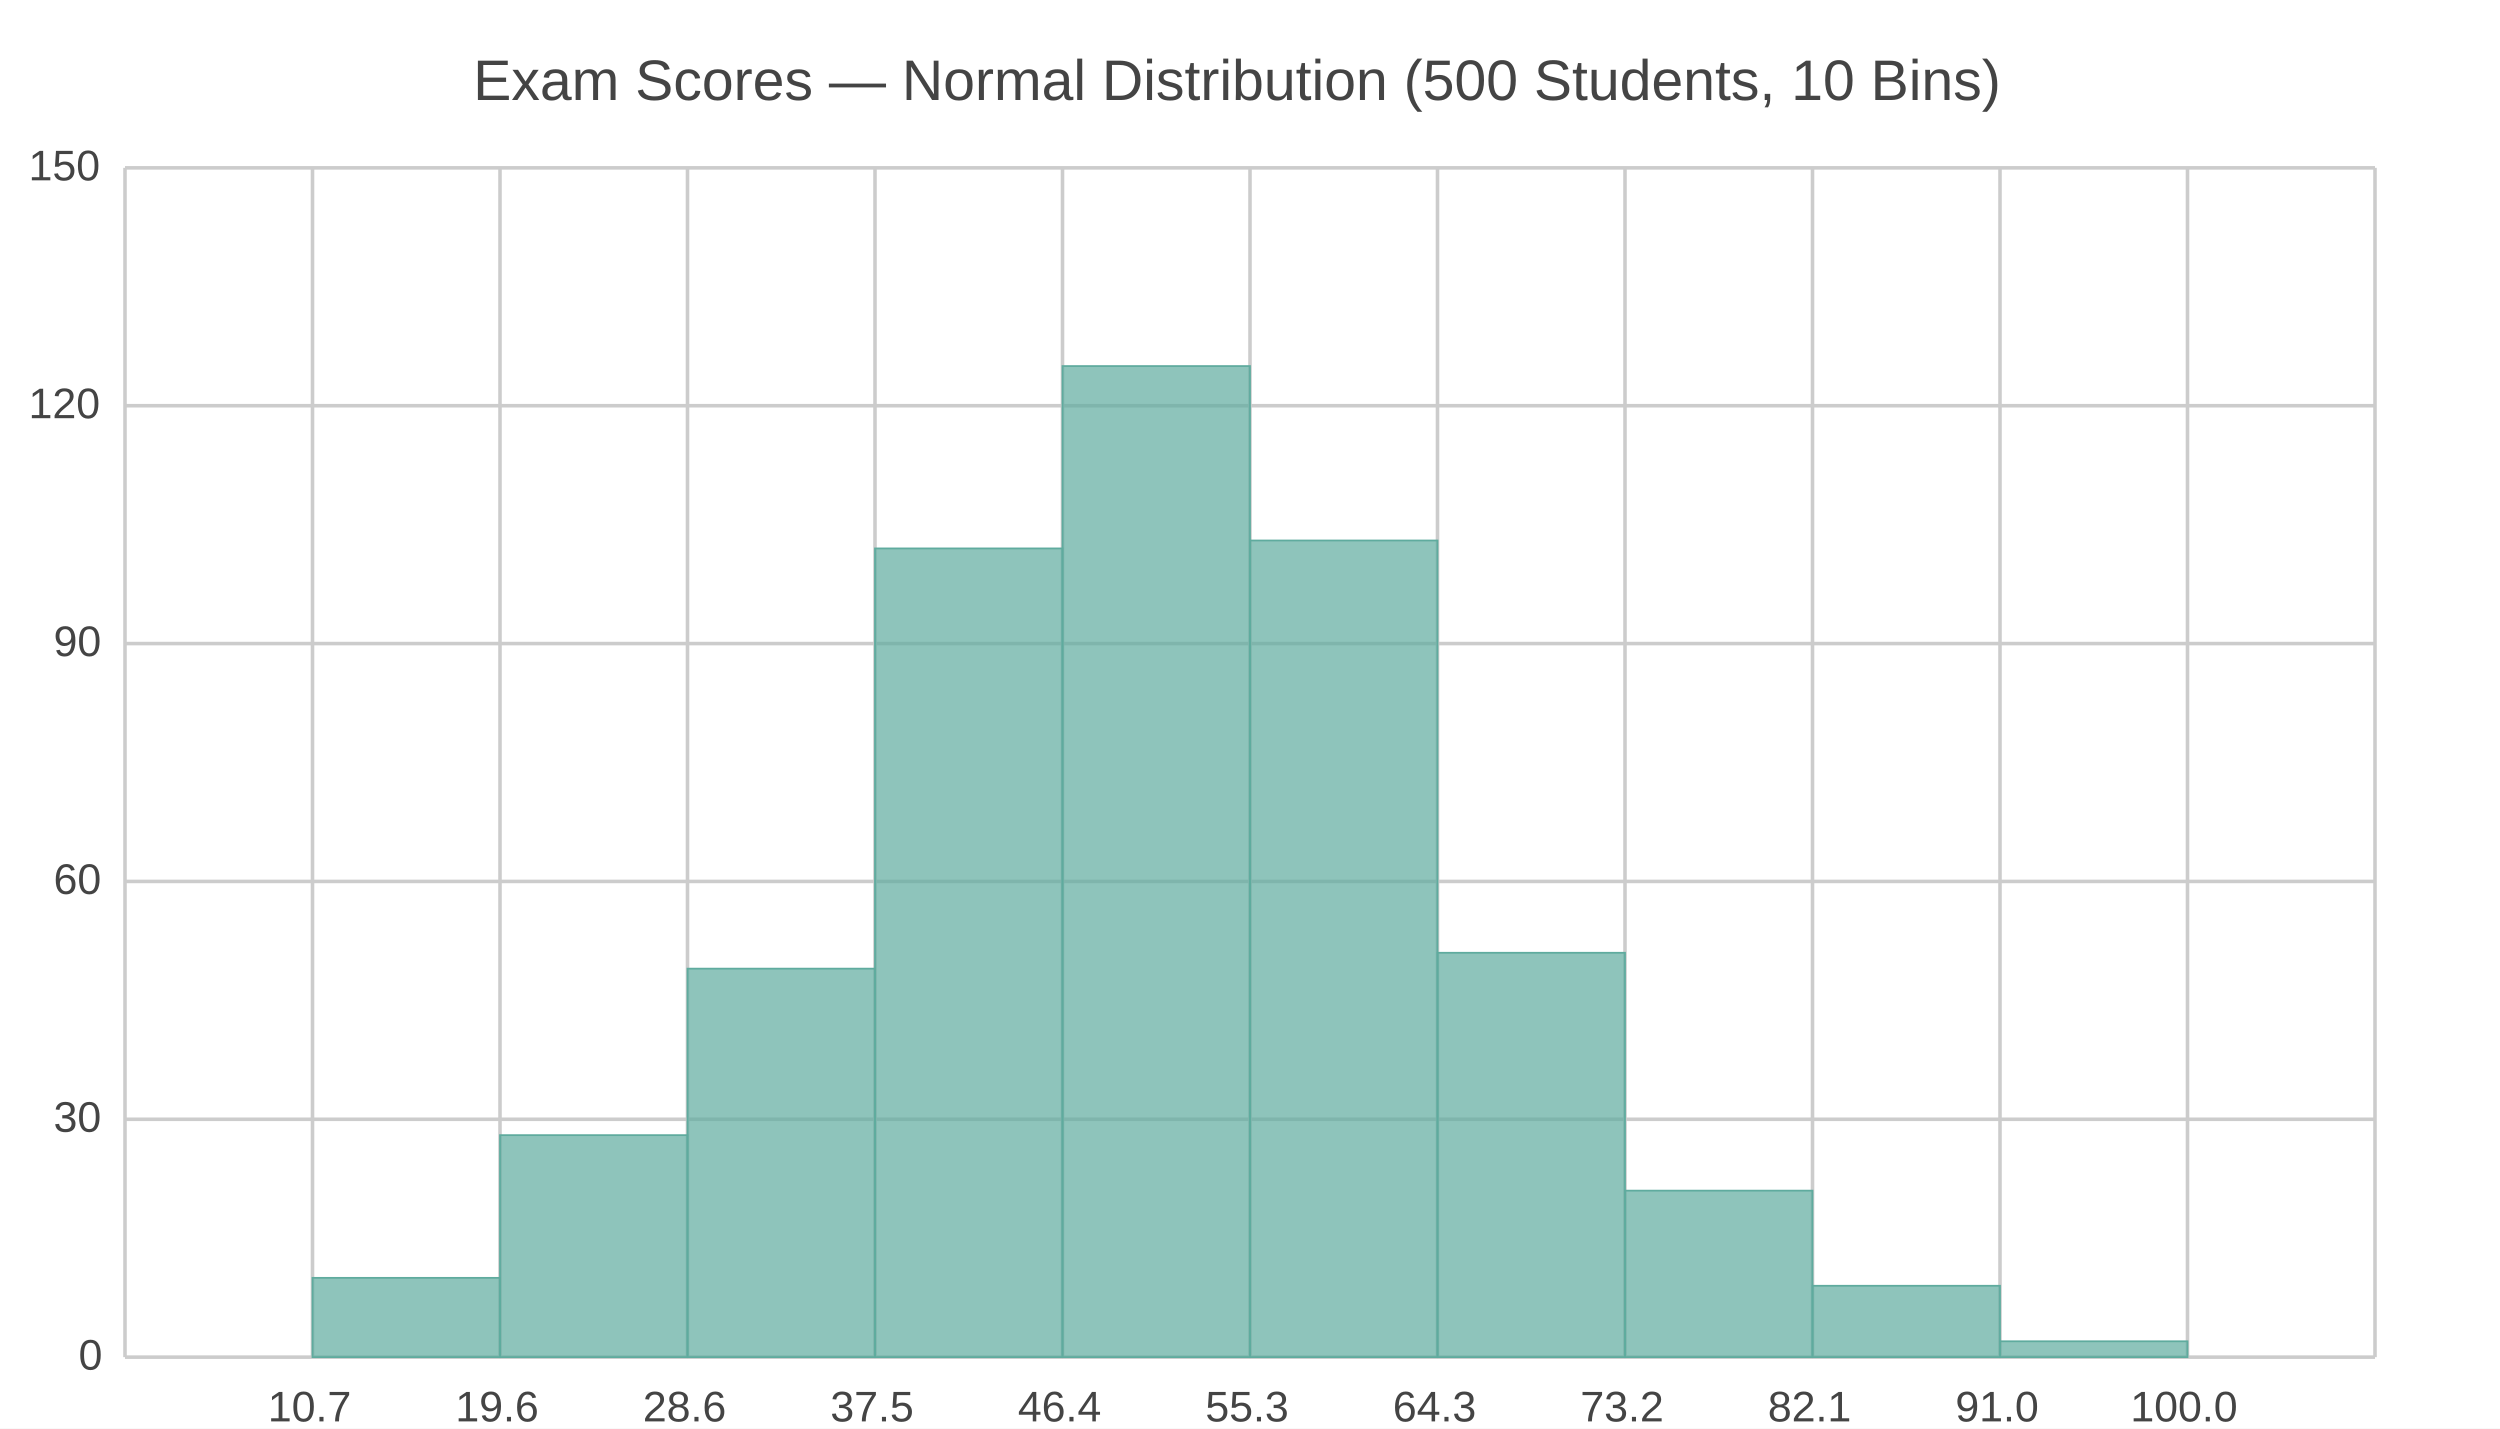
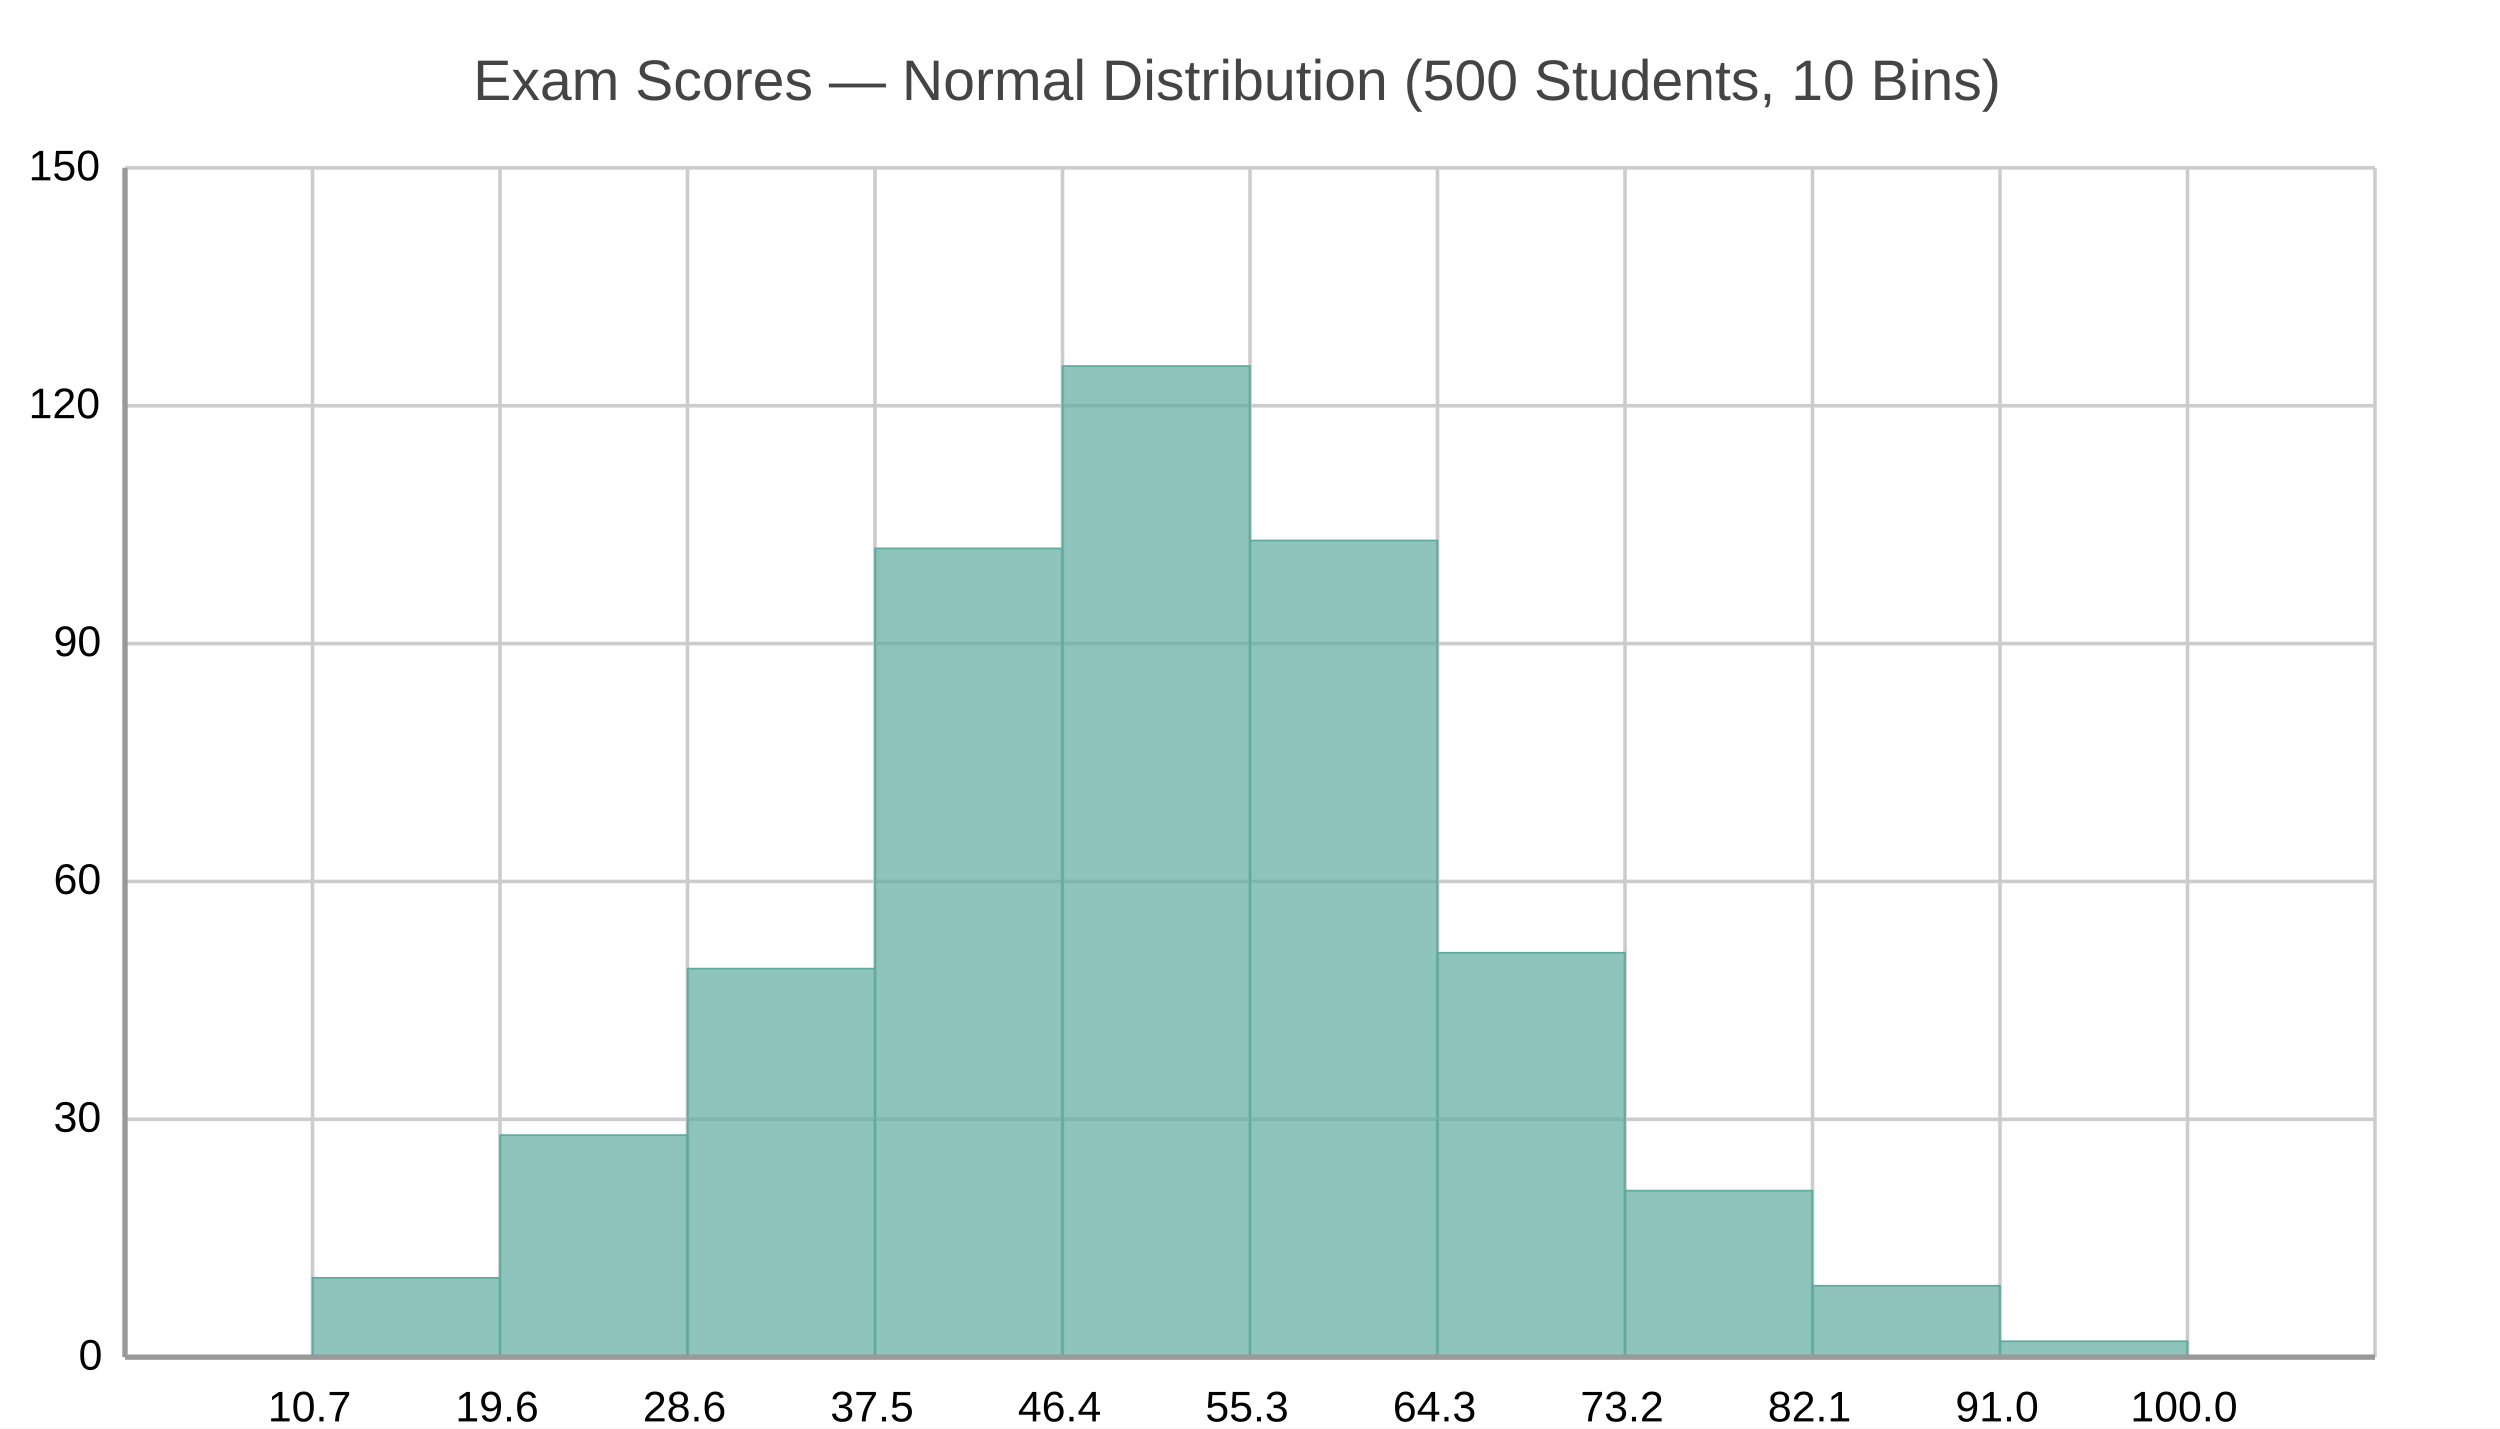
<svg xmlns="http://www.w3.org/2000/svg" width="700" height="400" viewBox="0 0 700 400">
  <path fill="#FFFFFF" d="M0 0 h700 v400 h-700 v-400Z" />
  <text transform="translate(-217.5, 18)" fill="#444444" font-family="Arial" font-weight="normal" font-size="16" x="350.0" y="10.0">Exam Scores — Normal Distribution (500 Students, 10 Bins)</text>
  <defs>
    <clipPath id="plot-clip">
      <rect x="0" y="0" width="630.0" height="333.0" />
    </clipPath>
  </defs>
  <g>
-     <path stroke="#CCCCCC" stroke-dasharray="None" d="M0 0.0 h630.0 M0 66.6 h630.0 M0 133.2 h630.0 M0 199.8 h630.0 M0 266.4 h630.0 M0 333.0 h630.0" transform="translate(35.0, 47.0)" />
-     <g font-size="12" font-family="Arial" fill="#444444" transform="translate(29.0, 47.0)">
+     <path stroke="#cccccc" stroke-dasharray="None" d="M0 0.0 h630.0 M0 66.6 h630.0 M0 133.2 h630.0 M0 199.8 h630.0 M0 266.4 h630.0 M0 333.0 h630.0" transform="translate(35.0, 47.0)" />
+     <g font-size="12" font-family="Arial" fill="#000000" transform="translate(29.0, 47.0)">
      <text x="0" y="0.0" transform="translate(-21, 3.5)">150</text>
      <text x="0" y="66.6" transform="translate(-21, 3.5)">120</text>
      <text x="0" y="133.2" transform="translate(-14, 3.5)">90</text>
      <text x="0" y="199.8" transform="translate(-14, 3.5)">60</text>
      <text x="0" y="266.4" transform="translate(-14, 3.5)">30</text>
      <text x="0" y="333.0" transform="translate(-7, 3.5)">0</text>
    </g>
  </g>
  <g>
-     <path stroke="#CCCCCC" stroke-dasharray="None" d="M0.0 0 v333.0 M52.5 0 v333.0 M105.0 0 v333.0 M157.5 0 v333.0 M210.0 0 v333.0 M262.5 0 v333.0 M315.0 0 v333.0 M367.5 0 v333.0 M420.0 0 v333.0 M472.5 0 v333.0 M525.0 0 v333.0 M577.5 0 v333.0 M630.0 0 v333.0" transform="translate(35.0, 47.0)" />
-     <g font-size="12" font-family="Arial" fill="#444444" transform="translate(35.0, 65.0)">
+     <path stroke="#cccccc" stroke-dasharray="None" d="M0.0 0 v333.0 M52.5 0 v333.0 M105.0 0 v333.0 M157.5 0 v333.0 M210.0 0 v333.0 M262.5 0 v333.0 M315.0 0 v333.0 M367.5 0 v333.0 M420.0 0 v333.0 M472.5 0 v333.0 M525.0 0 v333.0 M577.5 0 v333.0 M630.0 0 v333.0" transform="translate(35.0, 47.0)" />
+     <g font-size="12" font-family="Arial" fill="#000000" transform="translate(35.0, 65.0)">
      <text x="0.0" y="333.0" transform="translate(-2.0, 0)"> </text>
      <text x="52.5" y="333.0" transform="translate(-12.5, 0)">10.7</text>
      <text x="105.0" y="333.0" transform="translate(-12.5, 0)">19.6</text>
      <text x="157.5" y="333.0" transform="translate(-12.5, 0)">28.6</text>
      <text x="210.0" y="333.0" transform="translate(-12.5, 0)">37.5</text>
      <text x="262.5" y="333.0" transform="translate(-12.5, 0)">46.4</text>
      <text x="315.0" y="333.0" transform="translate(-12.5, 0)">55.3</text>
      <text x="367.5" y="333.0" transform="translate(-12.5, 0)">64.3</text>
      <text x="420.0" y="333.0" transform="translate(-12.5, 0)">73.2</text>
      <text x="472.5" y="333.0" transform="translate(-12.5, 0)">82.1</text>
      <text x="525.0" y="333.0" transform="translate(-12.5, 0)">91.0</text>
      <text x="577.5" y="333.0" transform="translate(-16.0, 0)">100.0</text>
      <text x="630.0" y="333.0" transform="translate(-2.0, 0)"> </text>
    </g>
  </g>
  <g>
    <rect x="87.5" y="357.8" width="52.5" height="22.2" fill="#5fab9e" fill-opacity="0.7" stroke="#5fab9e" stroke-width="0.5" />
    <rect x="140.0" y="317.84" width="52.5" height="62.16" fill="#5fab9e" fill-opacity="0.7" stroke="#5fab9e" stroke-width="0.5" />
    <rect x="192.5" y="271.22" width="52.5" height="108.78" fill="#5fab9e" fill-opacity="0.7" stroke="#5fab9e" stroke-width="0.5" />
    <rect x="245.0" y="153.56" width="52.5" height="226.44" fill="#5fab9e" fill-opacity="0.7" stroke="#5fab9e" stroke-width="0.5" />
    <rect x="297.5" y="102.5" width="52.5" height="277.5" fill="#5fab9e" fill-opacity="0.7" stroke="#5fab9e" stroke-width="0.5" />
    <rect x="350.0" y="151.34" width="52.5" height="228.66" fill="#5fab9e" fill-opacity="0.7" stroke="#5fab9e" stroke-width="0.5" />
    <rect x="402.5" y="266.78" width="52.5" height="113.22" fill="#5fab9e" fill-opacity="0.7" stroke="#5fab9e" stroke-width="0.5" />
    <rect x="455.0" y="333.38" width="52.5" height="46.62" fill="#5fab9e" fill-opacity="0.7" stroke="#5fab9e" stroke-width="0.5" />
    <rect x="507.5" y="360.02" width="52.5" height="19.98" fill="#5fab9e" fill-opacity="0.7" stroke="#5fab9e" stroke-width="0.5" />
    <rect x="560.0" y="375.56" width="52.5" height="4.44" fill="#5fab9e" fill-opacity="0.7" stroke="#5fab9e" stroke-width="0.5" />
  </g>
+   <path d="M35.0 47.0 v333.0 M35.0 380.0 h630.0" stroke="#999" stroke-width="1.5" fill="none" />
</svg>
